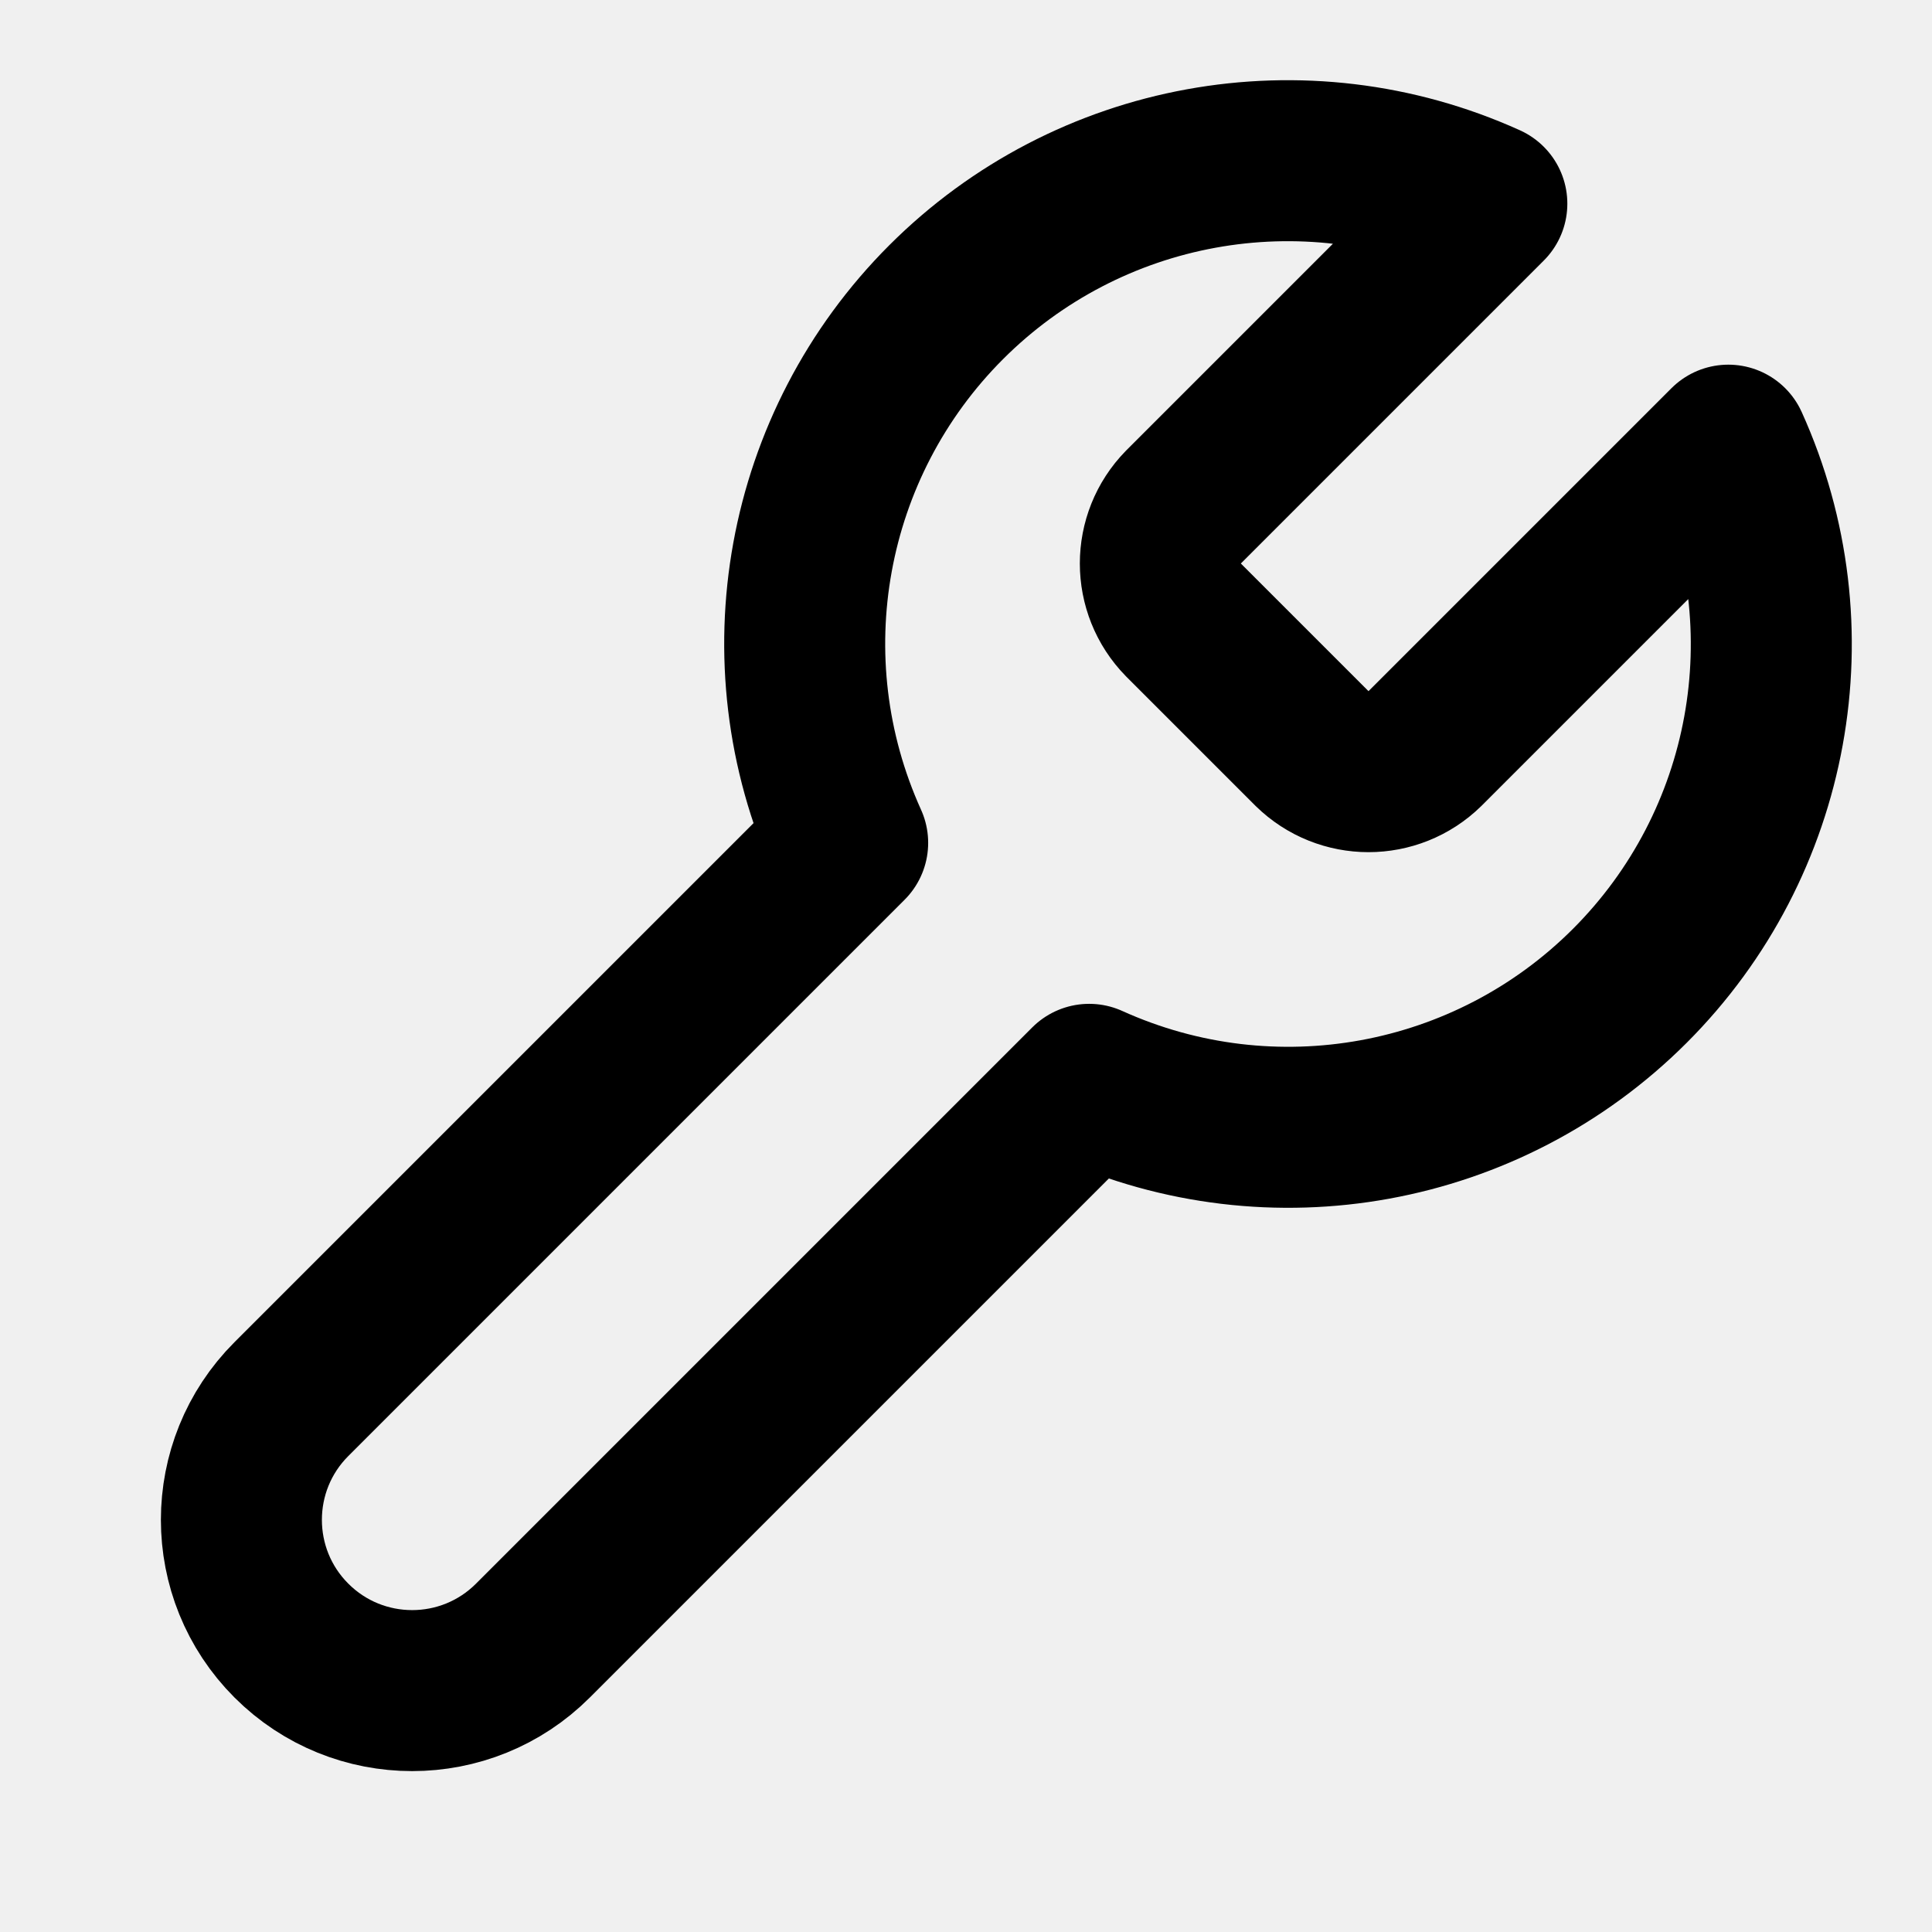
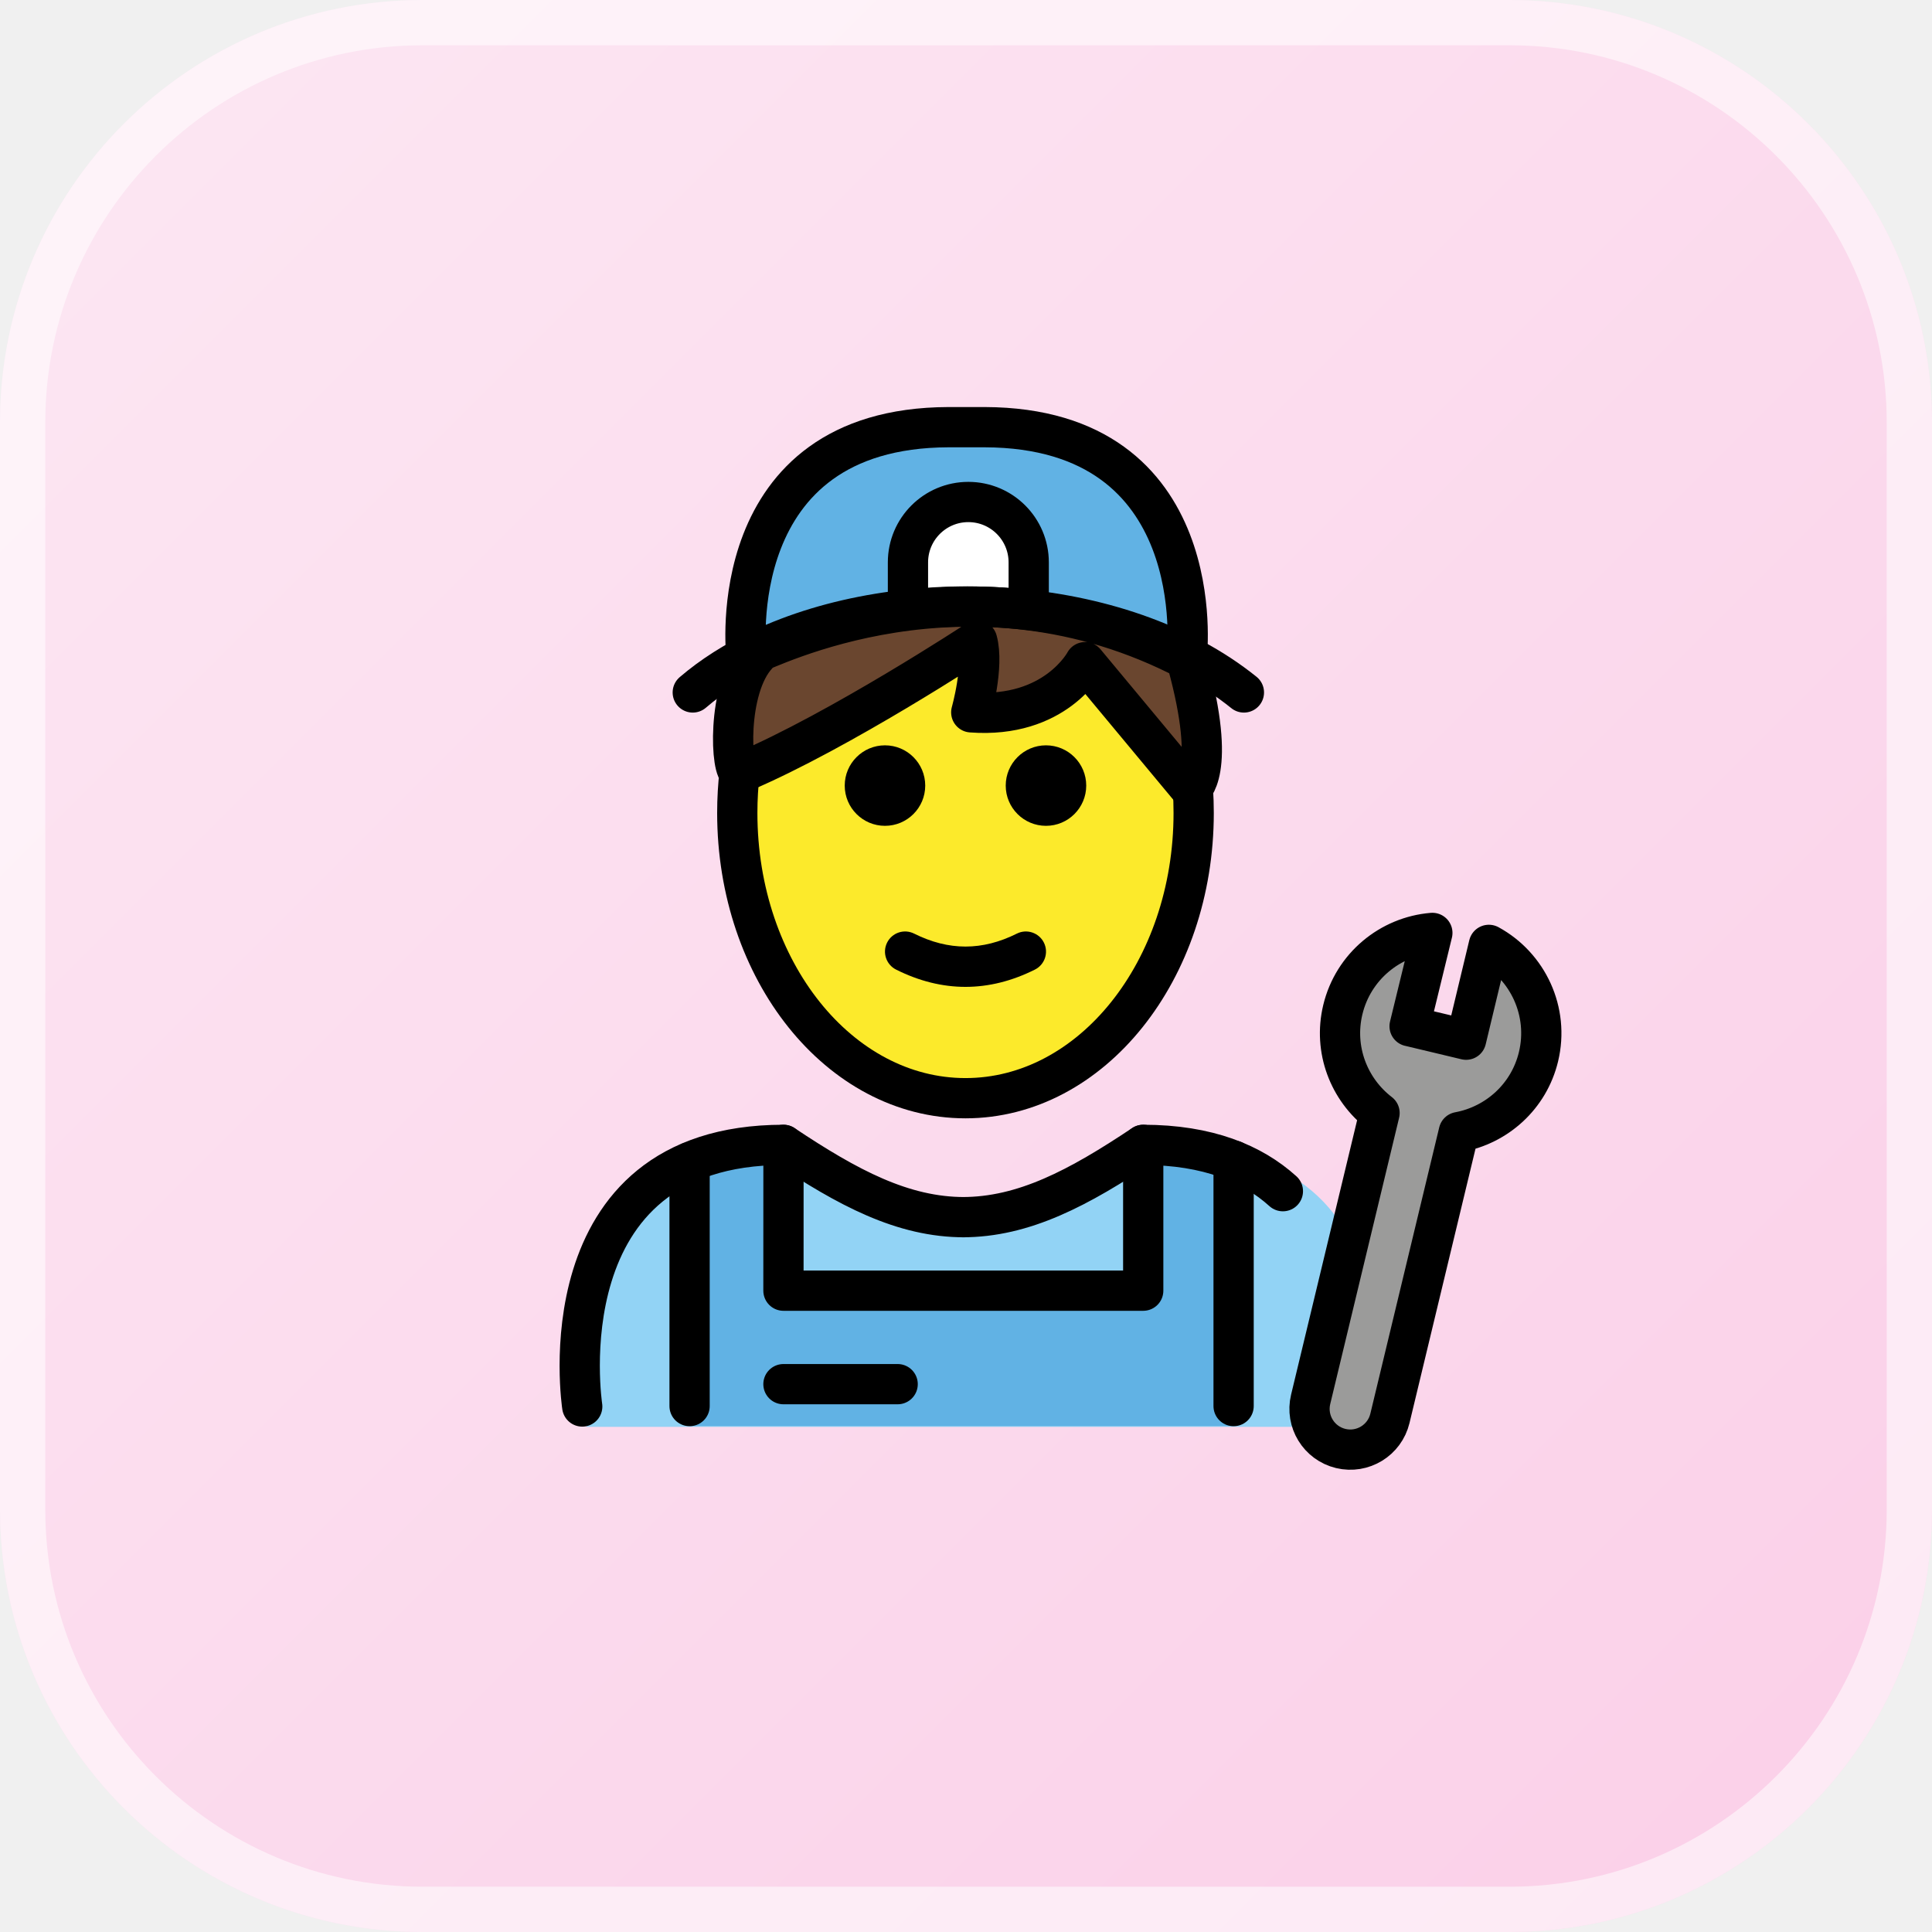
- <svg xmlns="http://www.w3.org/2000/svg" class="lucide lucide-wrench" width="24" height="24" viewBox="0 0 24 24" fill="none" stroke="currentColor" stroke-width="2" stroke-linecap="round" stroke-linejoin="round">
-   <path d="M14.7 6.3a1 1 0 0 0 0 1.4l1.6 1.6a1 1 0 0 0 1.4 0l3.77-3.77a6 6 0 0 1-7.94 7.94l-6.91 6.91a2.12 2.12 0 0 1-3-3l6.91-6.91a6 6 0 0 1 7.94-7.94l-3.76 3.76z" />
+ <svg xmlns="http://www.w3.org/2000/svg" viewBox="0 0 64 64" width="64" height="64">
+   <defs>
+     <linearGradient id="bg" x1="0" y1="0" x2="1" y2="1">
+       <stop offset="0" stop-color="#fce7f3" />
+       <stop offset="1" stop-color="#fbcfe8" />
+     </linearGradient>
+   </defs>
+   <rect width="64" height="64" rx="14" fill="url(#bg)" />
+   <rect x="0.75" y="0.75" width="62.5" height="62.5" rx="13.25" fill="none" stroke="#ffffff" stroke-opacity="0.55" stroke-width="1.5" />
+   <g transform="translate(8 8) scale(0.6666667)">
+     <g id="color">
+       <path fill="#92D3F5" d="M17.135,58.899c0,0-2-13.5,10-13.5c3.192,2.128,5.926,3.598,9,3.592h-0.125 c3.074,0.006,5.408-2.164,8.6-4.292c15.57,0,10.8,14.2,10.8,14.2" />
+       <polygon fill="#61B2E4" points="49.297,58.861 49.297,45.986 44.806,45.202 44.806,52.447 26.929,52.447 26.931,45.202 22.265,45.986 22.265,58.861" />
+       <path fill="#61B2E4" d="M36.931,9.226h-1.803C23.833,9.261,25.083,20.54,25.083,20.54c12.891-5.657,21.893,0,21.893,0 S48.227,9.261,36.931,9.226z" />
+       <path fill="#9B9B9A" d="M54.724,38.171c0.518-2.153,2.356-3.642,4.449-3.815l-1.131,4.637 c0.082,0.015,2.727,0.65,2.808,0.669l1.131-4.712c1.937,1.055,3.007,3.313,2.466,5.56 c-0.477,1.982-2.076,3.394-3.96,3.742l-3.423,14.227c-0.262,1.088-1.355,1.757-2.443,1.496 c-1.088-0.262-1.757-1.355-1.495-2.443l3.423-14.227C55.029,42.138,54.247,40.154,54.724,38.171z" />
+       <path fill="#FFFFFF" d="M33.116,18.256v-2.312c0-1.657,1.343-3,3-3s3,1.343,3,3v2.329" />
+     </g>
+     <g id="hair">
+       <path fill="#6A462F" d="M25.478,20.47c0.545-0.117,10.599-5.396,21.558,0.339l-0.036,0.145 c1.507,5.499,0.175,6.273,0.175,6.273l-5.26-6.324c0,0-1.478,2.806-5.654,2.493c0,0,0.647-2.293,0.293-3.568 c0,0-6.81,4.473-11.65,6.534L24.897,26.36l-0.121,0.004c-0.459,0.126-0.705-4.155,0.854-5.824" />
+     </g>
+     <g id="skin">
+       <path fill="#FCEA2B" d="M36.261,23.396c2.112,0.028,4.142-0.515,6.026-2.046l5.126,6.685 c0,7.828-5.077,14.173-11.339,14.173s-11.339-6.346-11.339-14.173c0-3.203,11.819-8.207,11.819-8.207 L36.261,23.396z" />
+     </g>
+     <g id="skin-shadow" />
+     <g id="line">
+       <path d="M41.974,27.035c0,1.105-0.896,2-2,2s-2-0.895-2-2c0-1.103,0.896-2,2-2S41.974,25.931,41.974,27.035" />
+       <path d="M33.974,27.035c0,1.105-0.896,2-2,2s-2-0.895-2-2c0-1.103,0.896-2,2-2S33.974,25.931,33.974,27.035" />
+       <path d="M35.974,37.037c-1.152,0-2.304-0.286-3.447-0.858c-0.494-0.247-0.694-0.848-0.447-1.342 c0.247-0.494,0.846-0.694,1.342-0.447c1.718,0.859,3.388,0.859,5.106,0c0.495-0.247,1.095-0.046,1.342,0.447 c0.247,0.494,0.047,1.095-0.447,1.342C38.278,36.751,37.126,37.037,35.974,37.037z" />
+       <path fill="none" stroke="#000000" stroke-linecap="round" stroke-miterlimit="10" stroke-width="2" d="M24.753,26.344 c-0.078,0.67-0.118,1.355-0.118,2.052c0,7.828,5.076,14.173,11.339,14.173c6.262,0,11.339-6.346,11.339-14.173 c0-0.396-0.013-0.788-0.038-1.175" />
+       <path fill="none" stroke="#000000" stroke-linecap="round" stroke-linejoin="round" stroke-miterlimit="10" stroke-width="2" d="M51.746,47.189c-1.513-1.367-3.724-2.301-6.94-2.301c-3.192,2.128-5.926,3.598-9,3.592h0.125 c-3.074,0.006-5.808-1.464-9-3.592c-12,0-10,13-10,13" />
+       <path fill="none" stroke="#000000" stroke-linecap="round" stroke-linejoin="round" stroke-miterlimit="10" stroke-width="2" d="M54.724,38.171c0.518-2.153,2.356-3.642,4.449-3.815l-1.131,4.637c0.082,0.015,2.727,0.65,2.808,0.669 l1.131-4.712c1.937,1.055,3.007,3.313,2.466,5.56c-0.477,1.982-2.076,3.394-3.96,3.742l-3.423,14.227 c-0.262,1.088-1.355,1.757-2.443,1.496c-1.088-0.262-1.757-1.355-1.495-2.443l3.423-14.227 C55.029,42.138,54.247,40.154,54.724,38.171z" />
+       <path fill="none" stroke="#000000" stroke-linecap="round" stroke-miterlimit="10" stroke-width="2" d="M33.116,18.256v-2.312 c0-1.657,1.343-3,3-3s3,1.343,3,3v2.329" />
+       <polyline fill="none" stroke="#000000" stroke-linecap="round" stroke-linejoin="round" stroke-miterlimit="10" stroke-width="2" points="44.806,44.888 44.806,52.133 26.929,52.133 26.931,44.888" />
+       <line x1="49.297" x2="49.297" y1="45.672" y2="57.867" fill="none" stroke="#000000" stroke-linecap="round" stroke-linejoin="round" stroke-miterlimit="10" stroke-width="2" />
+       <line x1="22.265" x2="22.265" y1="45.757" y2="57.867" fill="none" stroke="#000000" stroke-linecap="round" stroke-linejoin="round" stroke-miterlimit="10" stroke-width="2" />
+       <line x1="32.604" x2="26.929" y1="56.778" y2="56.778" fill="none" stroke="#000000" stroke-linecap="round" stroke-linejoin="round" stroke-miterlimit="10" stroke-width="2" />
+       <path fill="none" stroke="#000000" stroke-linecap="round" stroke-linejoin="round" stroke-miterlimit="10" stroke-width="2" d="M46.976,20.54c0,0,1.25-11.279-10.045-11.314h-1.803C23.833,9.261,25.083,20.54,25.083,20.54" />
+       <path fill="none" stroke="#000000" stroke-linecap="round" stroke-linejoin="round" stroke-miterlimit="10" stroke-width="2" d="M49.809,22.408c-6.188-4.983-16.972-5.484-24.031-2.138c-1.251,0.593-2.385,1.307-3.355,2.138" />
+       <path fill="none" stroke="#000000" stroke-linecap="round" stroke-linejoin="round" stroke-miterlimit="10" stroke-width="2" d="M25.478,20.47c0.545-0.117,10.599-5.396,21.558,0.339l-0.036,0.145c1.507,5.499,0.175,6.273,0.175,6.273 l-5.26-6.324c0,0-1.478,2.806-5.654,2.493c0,0,0.647-2.293,0.293-3.568c0,0-6.81,4.473-11.65,6.534L24.897,26.36 l-0.121,0.004c-0.459,0.126-0.705-4.155,0.854-5.824" />
+     </g>
+   </g>
</svg>
